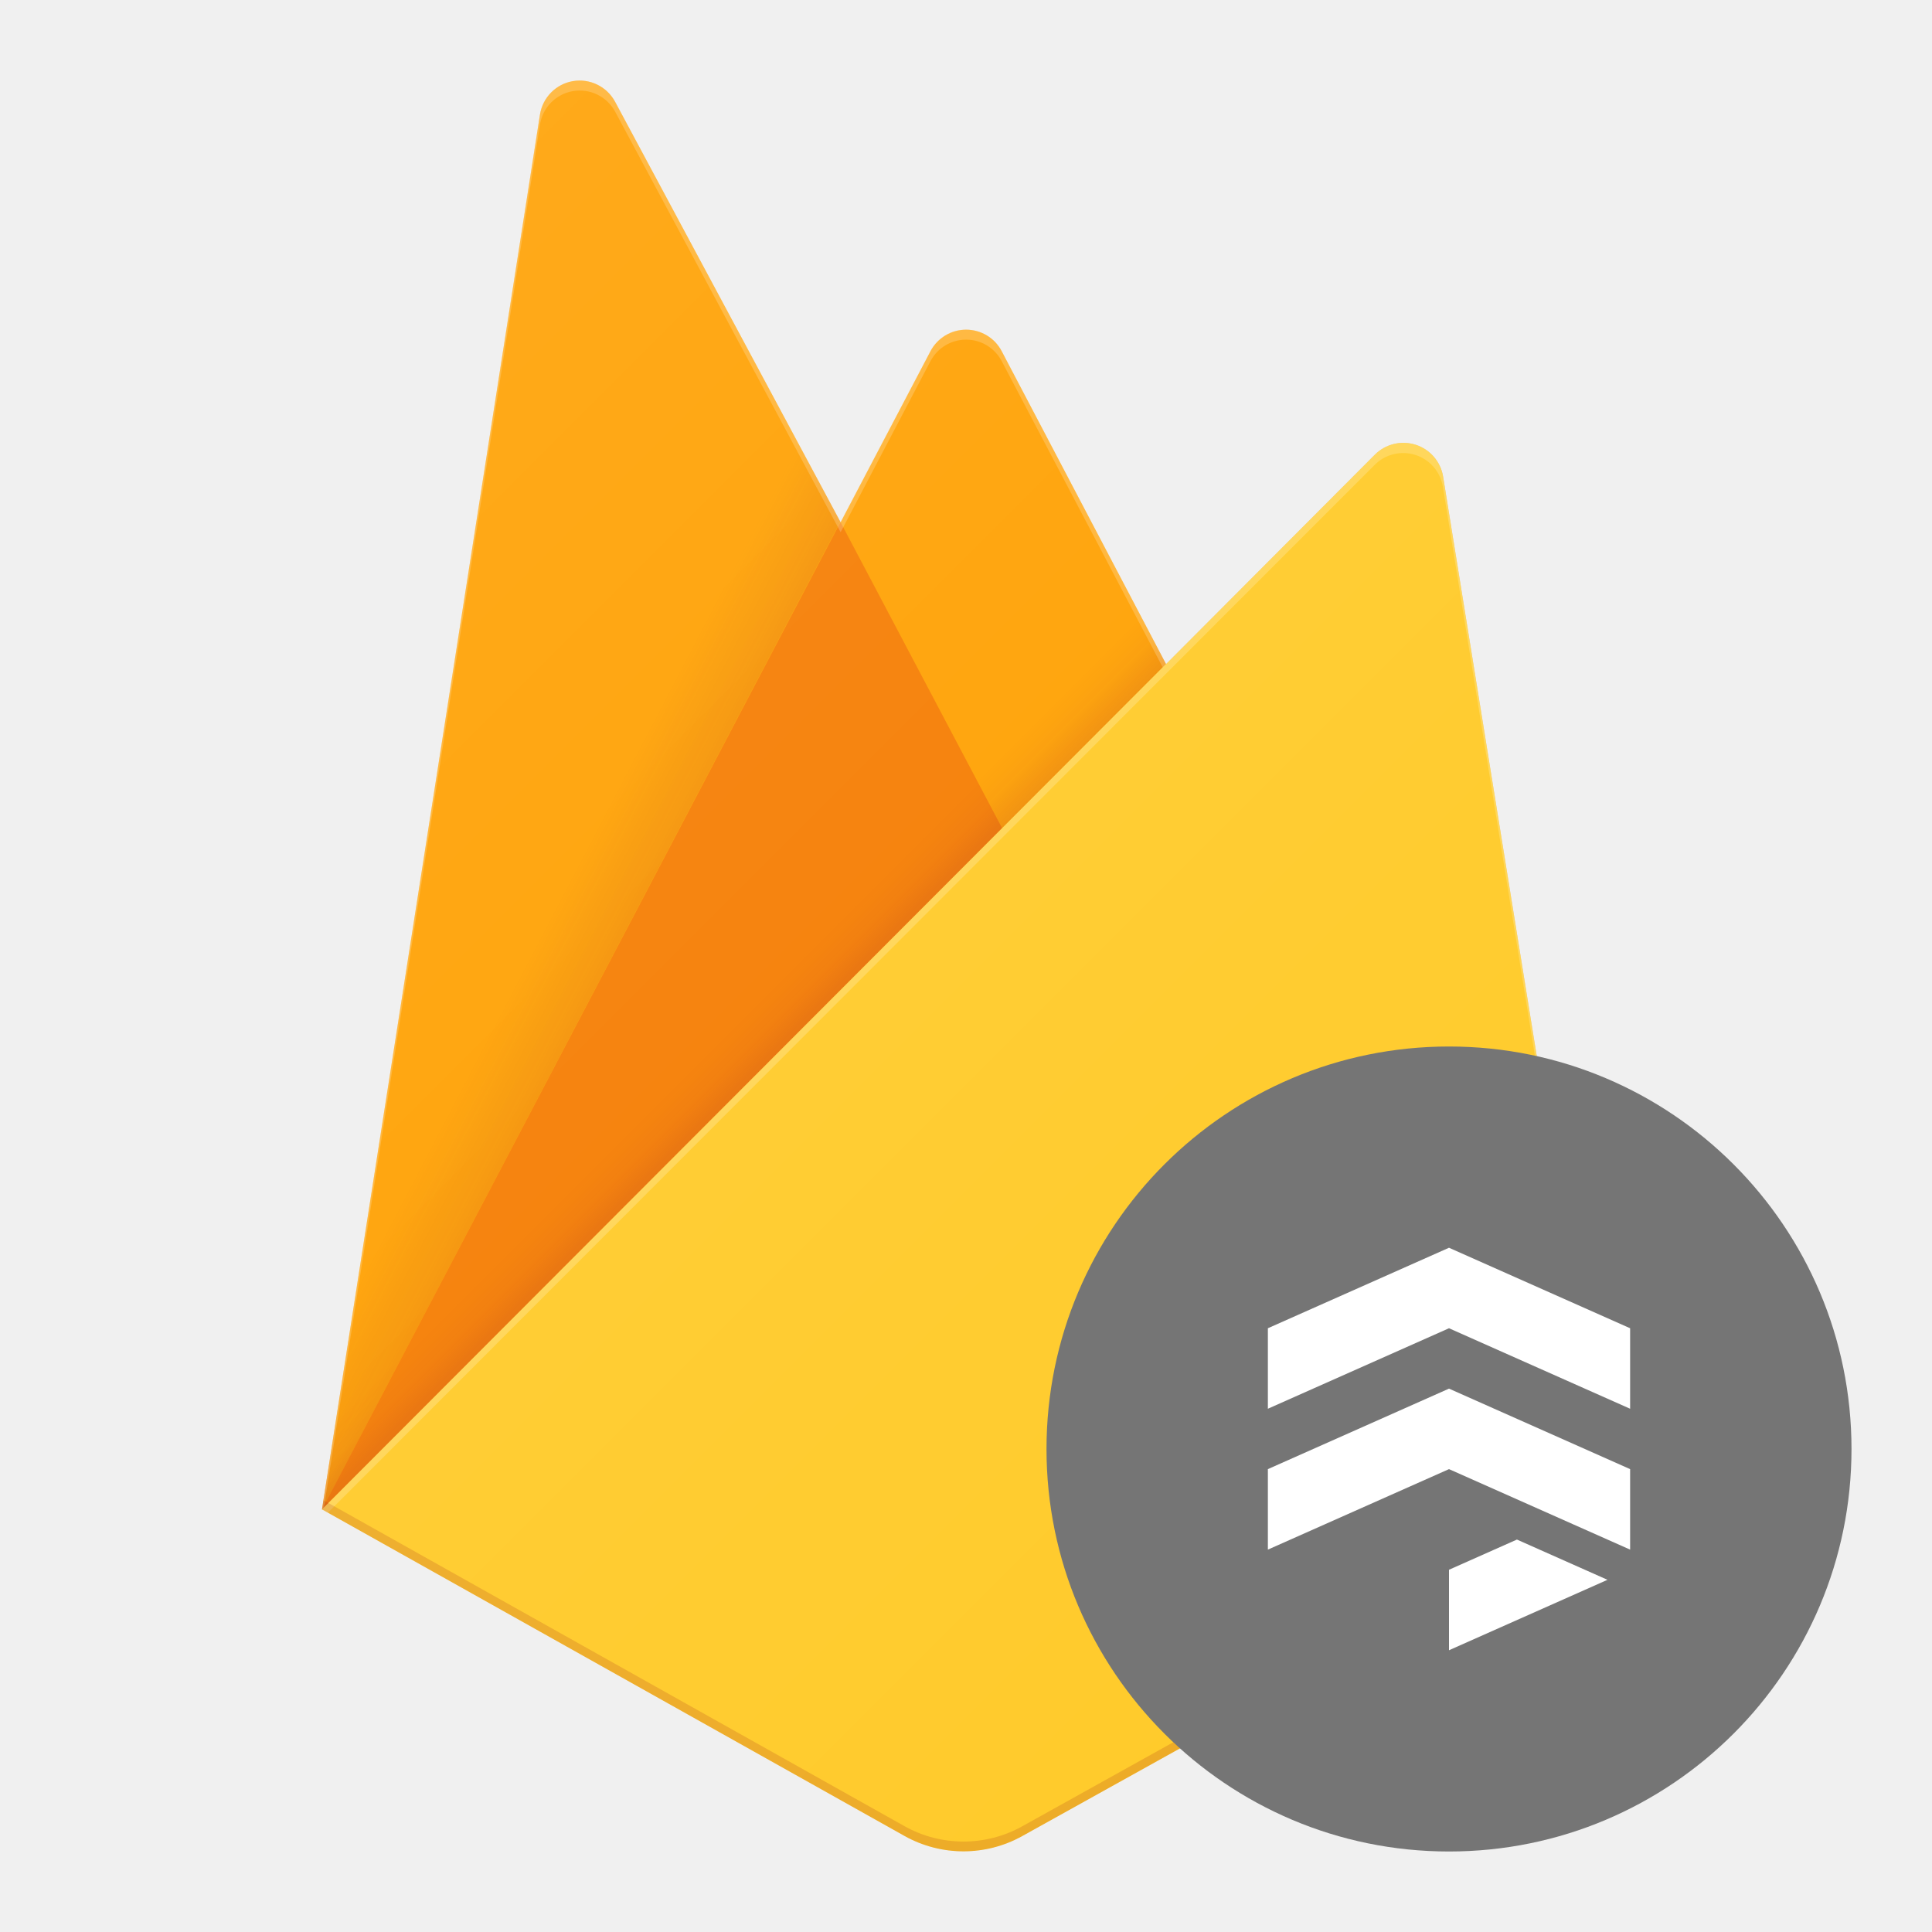
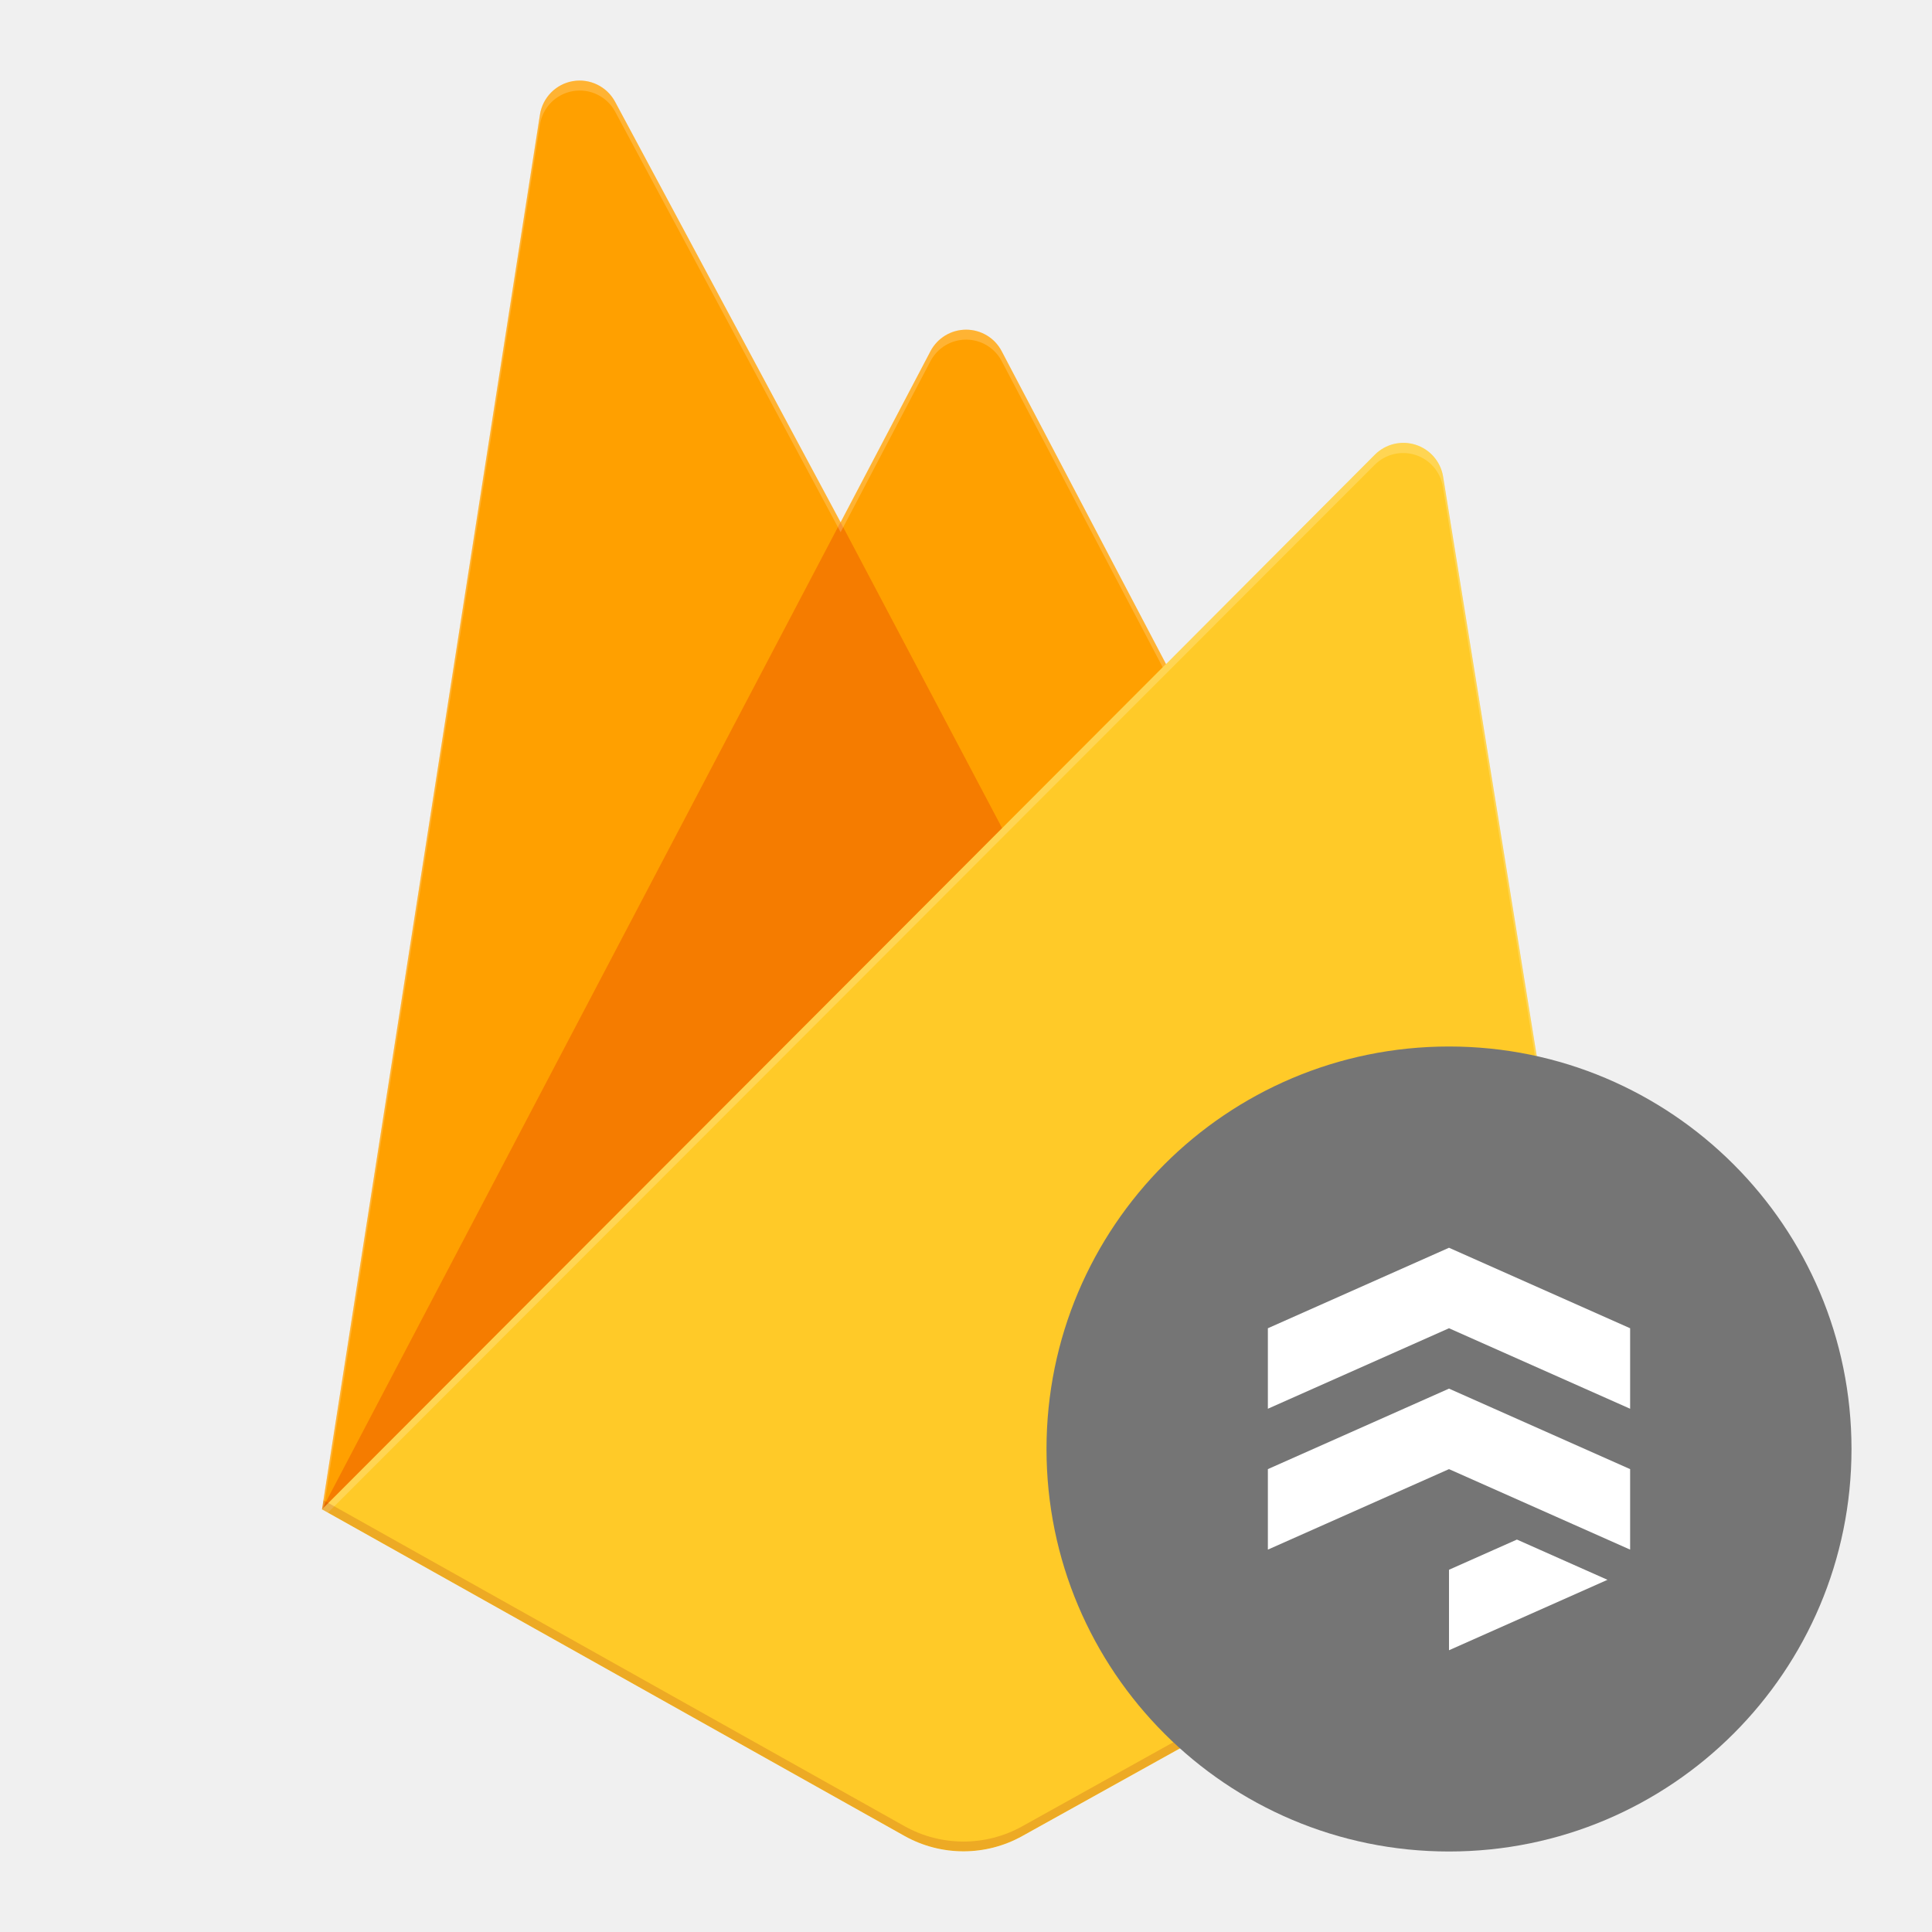
- <svg xmlns="http://www.w3.org/2000/svg" width="192" height="192">
-   <defs>
+ <svg xmlns="http://www.w3.org/2000/svg" viewBox="0 0 192 192" version="1.1" id="svg52">
+   <defs id="defs24">
    <clipPath id="a">
-       <path d="M143.41 47.34a4 4 0 0 0-6.77-2.16L115.88 66 99.54 34.89a4 4 0 0 0-7.08 0l-8.93 17-22.4-41.77a4 4 0 0 0-7.48 1.28L32 150l57.9 32.46a12 12 0 0 0 11.7 0L160 150z" fill="none" />
+       <path d="M143.41 47.34a4 4 0 0 0-6.77-2.16L115.88 66 99.54 34.89a4 4 0 0 0-7.08 0l-8.93 17-22.4-41.77a4 4 0 0 0-7.48 1.28L32 150l57.9 32.46a12 12 0 0 0 11.7 0L160 150z" fill="none" id="path2" />
    </clipPath>
    <linearGradient x1="56.9" y1="102.54" x2="48.9" y2="98.36" gradientUnits="userSpaceOnUse" id="b">
-       <stop offset="0" stop-color="#a52714" />
-       <stop offset=".4" stop-color="#a52714" stop-opacity=".5" />
-       <stop offset=".8" stop-color="#a52714" stop-opacity="0" />
+       <stop offset="0" stop-color="#a52714" id="stop5" />
+       <stop offset=".4" stop-color="#a52714" stop-opacity=".5" id="stop7" />
+       <stop offset=".8" stop-color="#a52714" stop-opacity="0" id="stop9" />
    </linearGradient>
    <linearGradient x1="90.89" y1="90.91" x2="87.31" y2="87.33" gradientUnits="userSpaceOnUse" id="c">
-       <stop offset="0" stop-color="#a52714" stop-opacity=".8" />
-       <stop offset=".5" stop-color="#a52714" stop-opacity=".21" />
-       <stop offset="1" stop-color="#a52714" stop-opacity="0" />
+       <stop offset="0" stop-color="#a52714" stop-opacity=".8" id="stop12" />
+       <stop offset=".5" stop-color="#a52714" stop-opacity=".21" id="stop14" />
+       <stop offset="1" stop-color="#a52714" stop-opacity="0" id="stop16" />
    </linearGradient>
    <linearGradient x1="27.188" y1="40.281" x2="160.875" y2="173.968" gradientUnits="userSpaceOnUse" id="d">
-       <stop offset="0" stop-color="#fff" stop-opacity=".1" />
-       <stop offset="1" stop-color="#fff" stop-opacity="0" />
+       <stop offset="0" stop-color="#fff" stop-opacity=".1" id="stop19" />
+       <stop offset="1" stop-color="#fff" stop-opacity="0" id="stop21" />
    </linearGradient>
  </defs>
-   <g fill="none">
-     <path d="M0 0h192v192H0z" />
-     <g clip-path="url(#a)">
-       <path d="M32 150L53.66 11.39a4 4 0 0 1 7.48-1.27l22.4 41.78 8.93-17a4 4 0 0 1 7.08 0L160 150z" fill="#ffa000" />
-       <path d="M106 9L0 0v192l32-42z" fill="url(#b)" opacity=".12" />
-       <path d="M106.83 96.01l-23.3-44.12L32 150z" fill="#f57c00" />
-       <path d="M0 0h192v192H0z" fill="url(#c)" opacity=".2" />
-       <path d="M160 150L143.41 47.34a4 4 0 0 0-6.77-2.16L32 150l57.9 32.47a12 12 0 0 0 11.7 0z" fill="#ffca28" />
-       <path d="M143.41 47.34a4 4 0 0 0-6.77-2.16L115.88 66 99.54 34.89a4 4 0 0 0-7.08 0l-8.93 17-22.4-41.77a4 4 0 0 0-7.48 1.28L32 150h-.08l.07.08.57.28L115.83 67l20.78-20.8a4 4 0 0 1 6.78 2.16l16.45 101.74.16-.1zM32.19 149.81L53.66 12.39a4 4 0 0 1 7.48-1.28l22.4 41.78 8.93-17a4 4 0 0 1 7.08 0l16 30.43z" fill-opacity=".2" fill="#fff" />
-       <path d="M101.6 181.49a12 12 0 0 1-11.7 0l-57.76-32.4-.14.91 57.9 32.46a12 12 0 0 0 11.7 0L160 150l-.15-.92z" fill="#a52714" opacity=".2" />
-       <path d="M143.41 47.34a4 4 0 0 0-6.77-2.16L115.88 66 99.54 34.89a4 4 0 0 0-7.08 0l-8.93 17-22.4-41.77a4 4 0 0 0-7.48 1.28L32 150l57.9 32.46a12 12 0 0 0 11.7 0L160 150z" fill="url(#d)" />
+   <g fill="none" id="g50">
+     <g clip-path="url(#a)" id="g44">
+       <path d="M 32,150 53.66,11.39 a 4,4 0 0 1 7.48,-1.27 l 22.4,41.78 8.93,-17 a 4,4 0 0 1 7.08,0 L 160,150 Z" fill="#ffa000" id="path28" style="display:inline" />
+       <path d="M 106.83,96.01 83.53,51.89 32,150 Z" fill="#f57c00" id="path32" style="display:inline" />
+       <path d="M160 150L143.41 47.34a4 4 0 0 0-6.77-2.16L32 150l57.9 32.47a12 12 0 0 0 11.7 0z" fill="#ffca28" id="path36" />
+       <path d="M143.41 47.34a4 4 0 0 0-6.77-2.16L115.88 66 99.54 34.89a4 4 0 0 0-7.08 0l-8.93 17-22.4-41.77a4 4 0 0 0-7.48 1.28L32 150h-.08l.07.08.57.28L115.83 67l20.78-20.8a4 4 0 0 1 6.78 2.16l16.45 101.74.16-.1zM32.19 149.81L53.66 12.39a4 4 0 0 1 7.48-1.28l22.4 41.78 8.93-17a4 4 0 0 1 7.08 0l16 30.43z" fill-opacity=".2" fill="#fff" id="path38" />
+       <path d="M101.6 181.49a12 12 0 0 1-11.7 0l-57.76-32.4-.14.91 57.9 32.46a12 12 0 0 0 11.7 0L160 150l-.15-.92z" fill="#a52714" opacity=".2" id="path40" />
    </g>
-     <circle cx="144" cy="144" r="40" fill="#757575" />
-     <path d="M144 146l-18 8v-8l18-8 18 8v7-1.5 2.5zm0-22l18 8v8l-18-8-18 8v-8zm6.75 29l9 4-15.75 7v-8z" fill="#fff" fill-rule="evenodd" />
+     <circle cx="144" cy="144" r="40" fill="#757575" id="circle46" style="display:inline" />
+     <path d="m 144,146 -18,8 v -8 l 18,-8 18,8 v 7 -1.5 2.5 z m 0,-22 18,8 v 8 l -18,-8 -18,8 v -8 z m 6.75,29 9,4 -15.75,7 v -8 z" fill="#ffffff" fill-rule="evenodd" id="path48" style="display:inline" />
  </g>
</svg>
